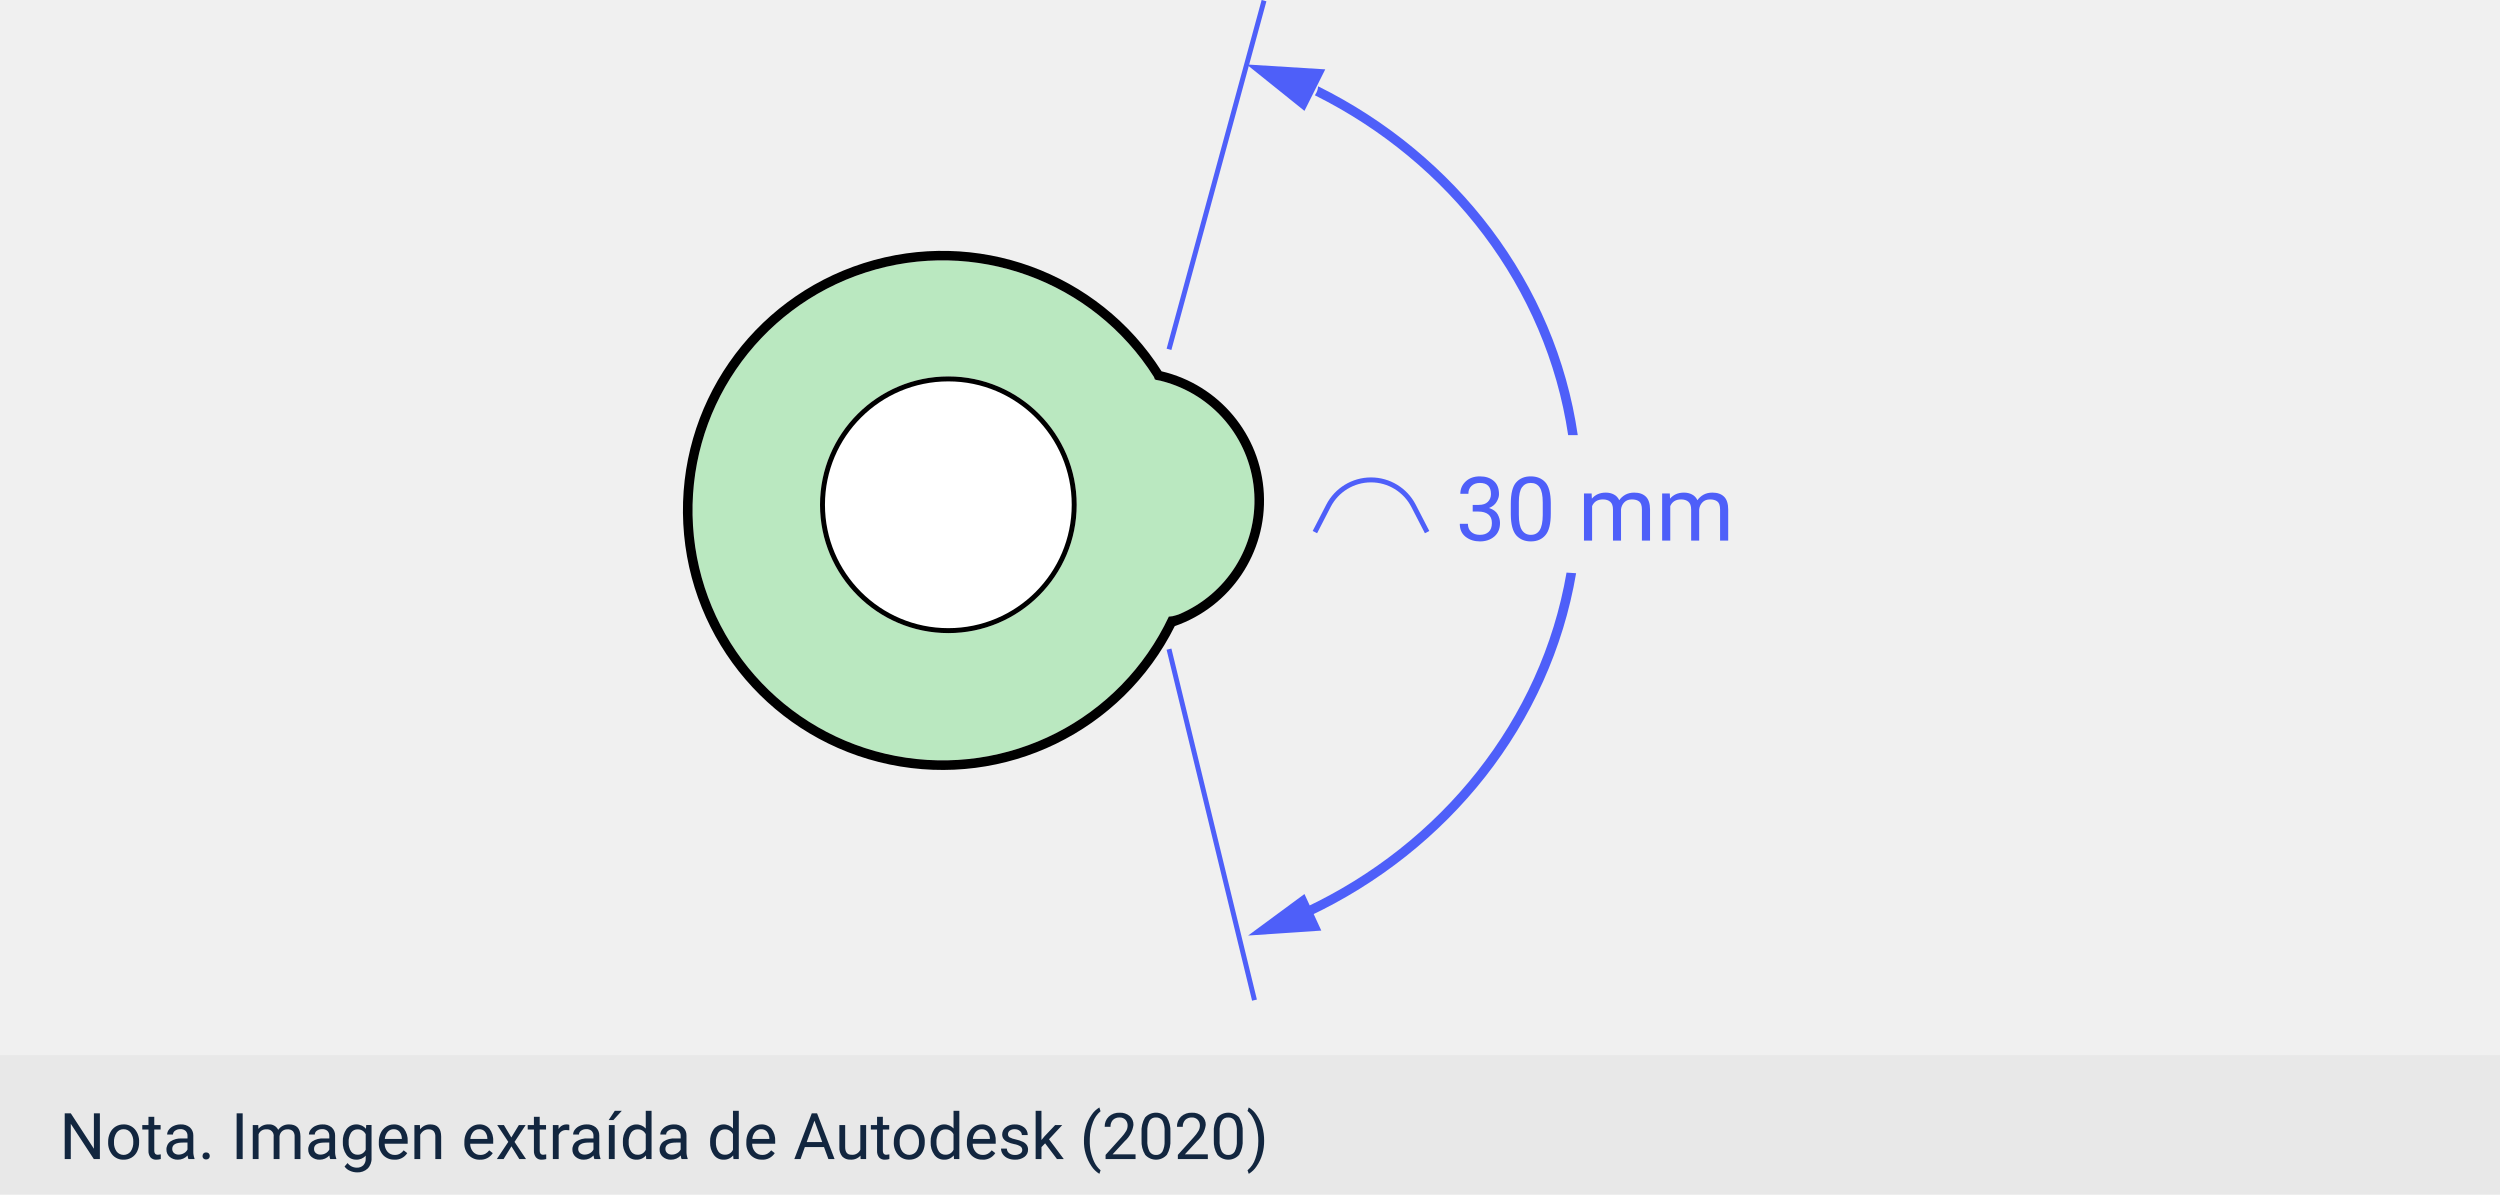
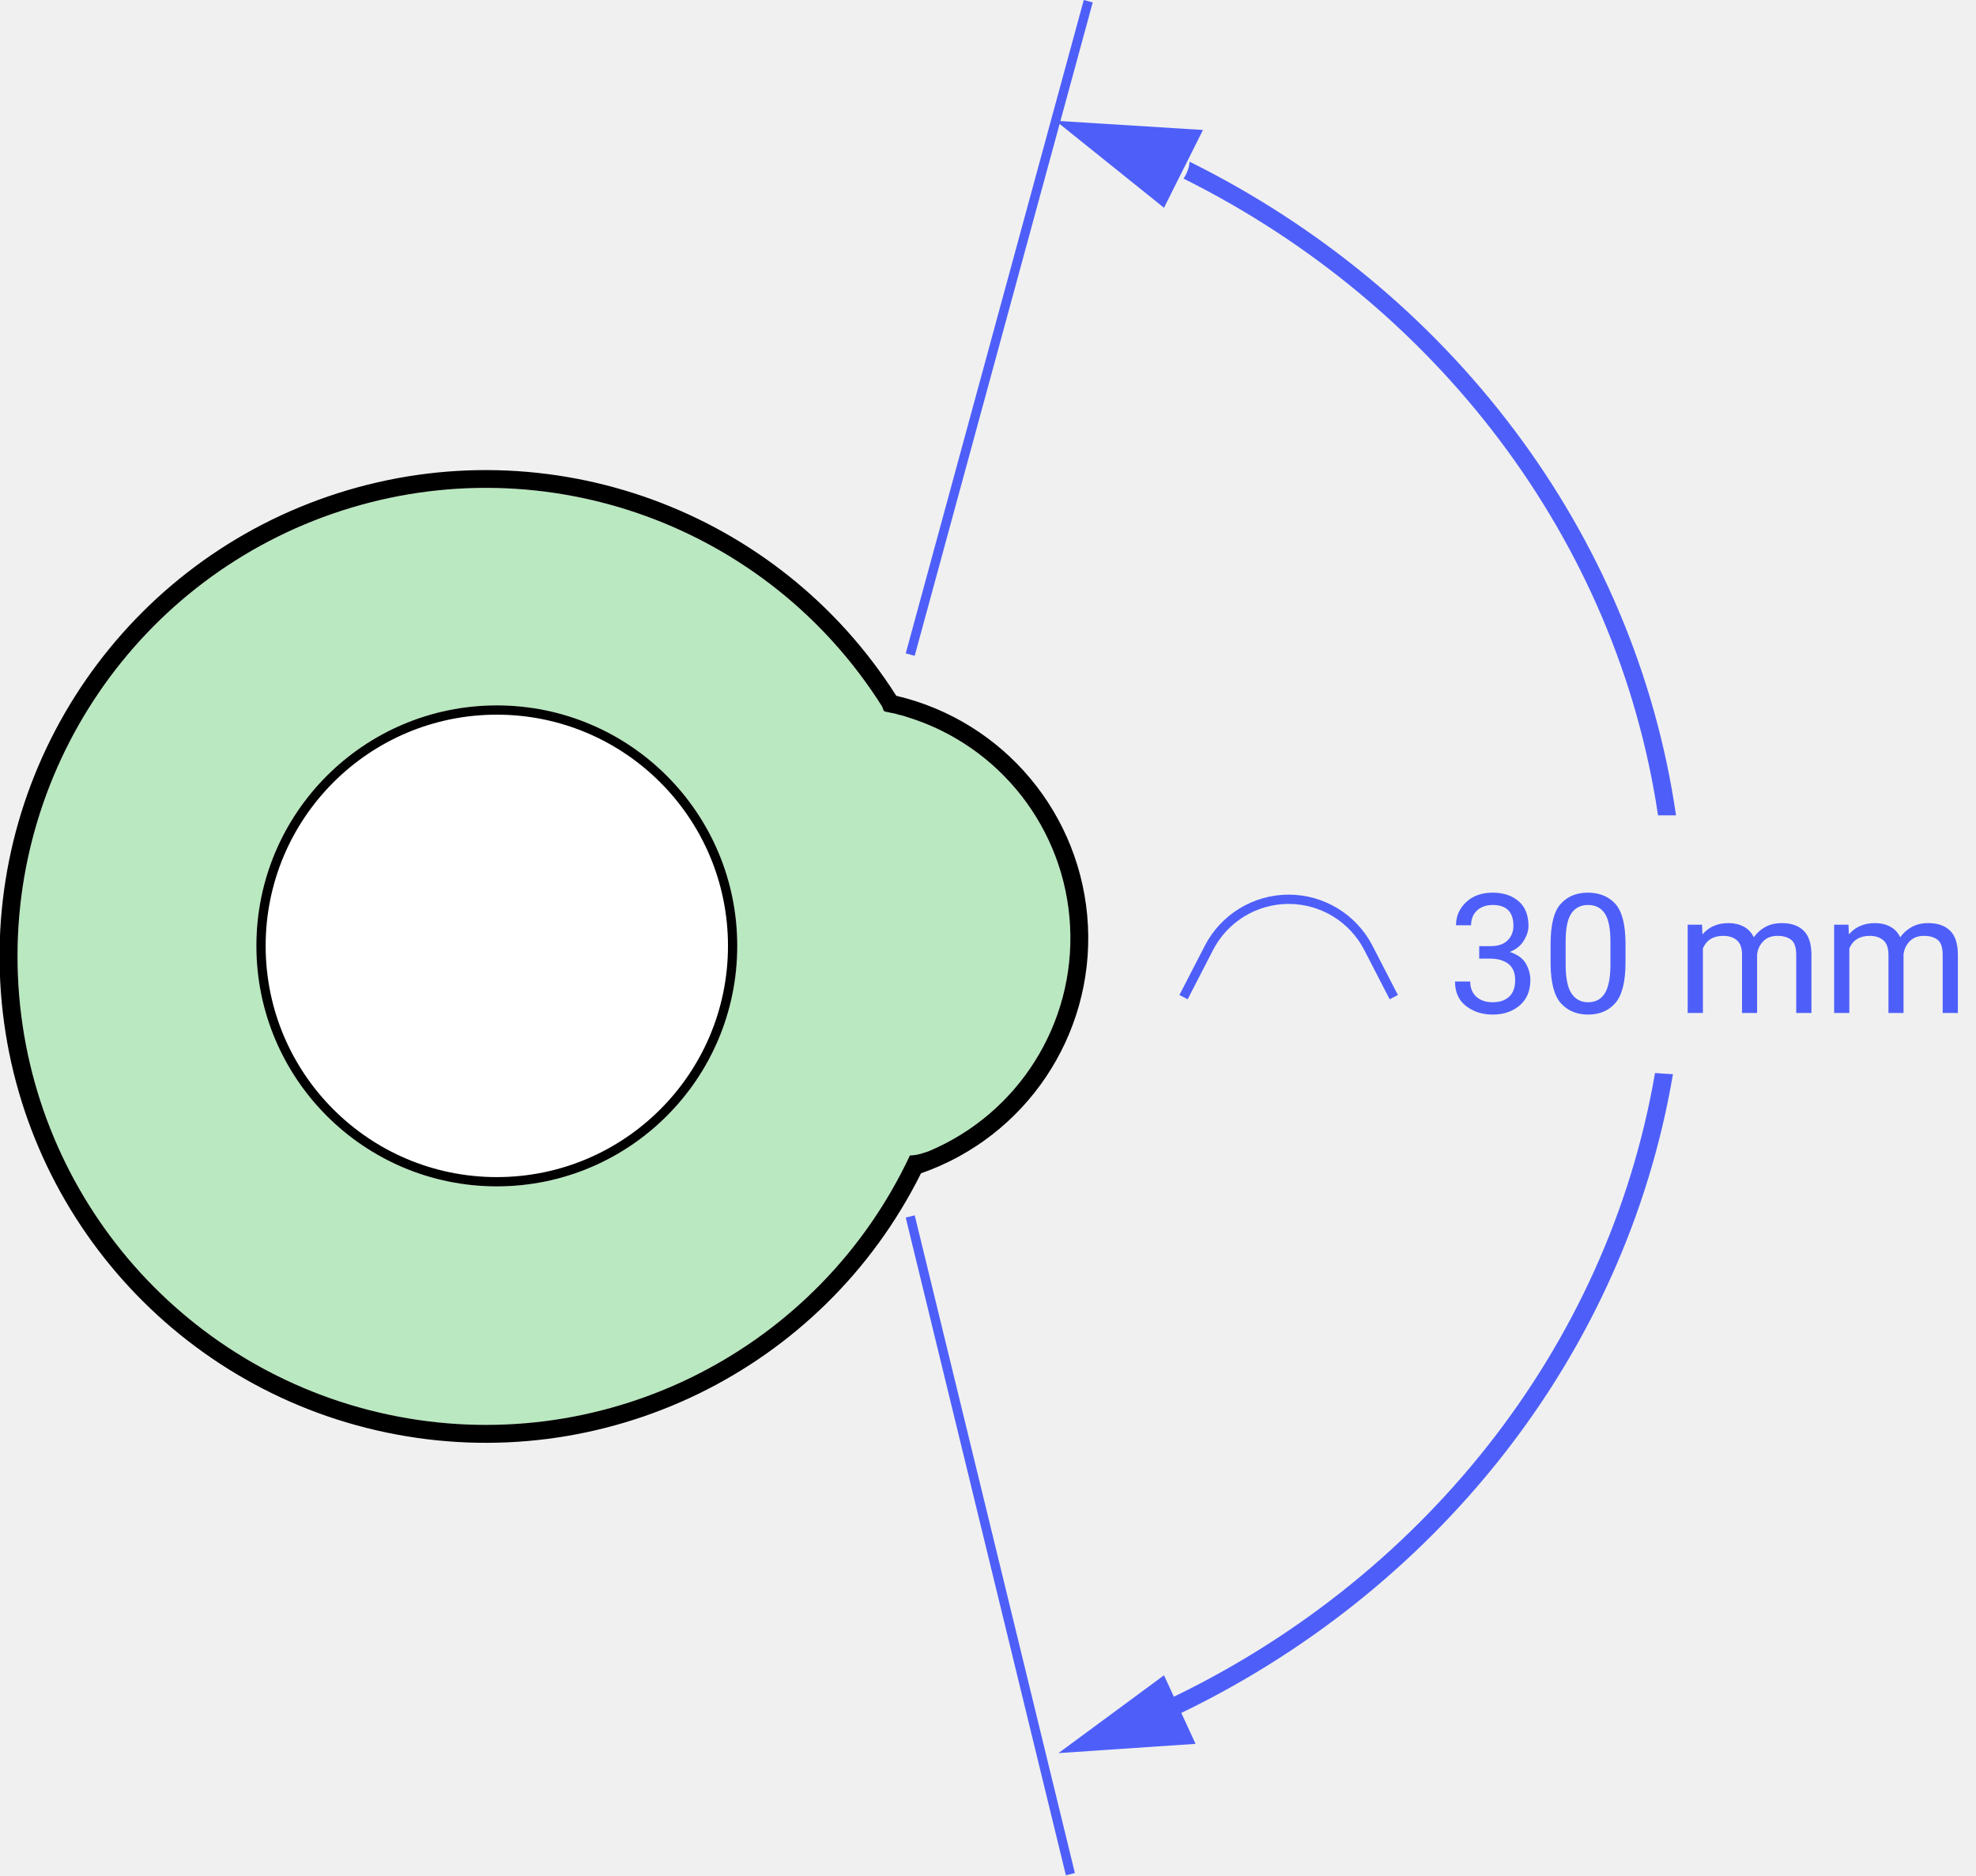
- <svg xmlns="http://www.w3.org/2000/svg" width="505" height="241.263" viewBox="0 0 505 241.263">
-   <g id="Grupo_62900" data-name="Grupo 62900" transform="translate(-810 -7082.869)">
-     <g id="Grupo_60039" data-name="Grupo 60039" transform="translate(810 7083)">
-       <g id="Grupo_59588" data-name="Grupo 59588" transform="translate(0)">
-         <g id="Grupo_62184" data-name="Grupo 62184">
-           <rect id="Rectángulo_29951" data-name="Rectángulo 29951" width="505" height="28.137" transform="translate(0 212.994)" fill="#e8e8e8" />
-           <path id="Trazado_134004" data-name="Trazado 134004" d="M8.176,14H6.951L2.3,6.878V14H1.073V4.758H2.3l4.666,7.154V4.758H8.176Zm1.669-3.5a4.057,4.057,0,0,1,.4-1.815,2.96,2.96,0,0,1,1.1-1.244A3.007,3.007,0,0,1,12.962,7a2.9,2.9,0,0,1,2.269.971A3.736,3.736,0,0,1,16.1,10.56v.083a4.092,4.092,0,0,1-.384,1.8,2.916,2.916,0,0,1-1.1,1.241,3.041,3.041,0,0,1-1.641.444,2.889,2.889,0,0,1-2.263-.971,3.718,3.718,0,0,1-.866-2.571Zm1.181.14a2.938,2.938,0,0,0,.53,1.834,1.8,1.8,0,0,0,2.841-.01,3.213,3.213,0,0,0,.527-1.965,2.933,2.933,0,0,0-.536-1.831,1.705,1.705,0,0,0-1.425-.7,1.686,1.686,0,0,0-1.4.692A3.189,3.189,0,0,0,11.026,10.642Zm8.138-5.173V7.132h1.282V8.04H19.164V12.3a.953.953,0,0,0,.171.62.721.721,0,0,0,.584.207,2.843,2.843,0,0,0,.559-.076V14a3.424,3.424,0,0,1-.9.126,1.462,1.462,0,0,1-1.187-.476,2.045,2.045,0,0,1-.4-1.352V8.04h-1.25V7.132h1.25V5.469ZM26.057,14a2.467,2.467,0,0,1-.165-.724,2.62,2.62,0,0,1-1.955.851,2.424,2.424,0,0,1-1.666-.574A1.859,1.859,0,0,1,21.62,12.1a1.942,1.942,0,0,1,.816-1.666,3.846,3.846,0,0,1,2.295-.594h1.143V9.3a1.319,1.319,0,0,0-.368-.981,1.48,1.48,0,0,0-1.085-.365,1.712,1.712,0,0,0-1.054.317.935.935,0,0,0-.425.768H21.76a1.621,1.621,0,0,1,.365-.993,2.491,2.491,0,0,1,.99-.759A3.331,3.331,0,0,1,24.489,7a2.715,2.715,0,0,1,1.86.594,2.141,2.141,0,0,1,.7,1.635v3.161a3.865,3.865,0,0,0,.241,1.5V14Zm-1.949-.9a2.064,2.064,0,0,0,1.047-.286,1.728,1.728,0,0,0,.717-.743V10.667h-.92q-2.158,0-2.158,1.263a1.069,1.069,0,0,0,.368.863A1.415,1.415,0,0,0,24.108,13.1Zm4.805.279a.735.735,0,0,1,.181-.508.689.689,0,0,1,.543-.2.71.71,0,0,1,.549.2.721.721,0,0,1,.187.508.681.681,0,0,1-.187.489.723.723,0,0,1-.549.2.653.653,0,0,1-.724-.686ZM37.02,14H35.8V4.758H37.02Zm3.148-6.868.032.762A2.536,2.536,0,0,1,42.237,7a1.964,1.964,0,0,1,1.961,1.1,2.6,2.6,0,0,1,.892-.8,2.634,2.634,0,0,1,1.3-.3q2.26,0,2.3,2.393V14H47.512V9.468a1.577,1.577,0,0,0-.336-1.1A1.482,1.482,0,0,0,46.046,8a1.557,1.557,0,0,0-1.085.39,1.584,1.584,0,0,0-.5,1.051V14H43.278V9.5A1.31,1.31,0,0,0,41.812,8a1.571,1.571,0,0,0-1.581.984V14H39.057V7.132ZM54.7,14a2.467,2.467,0,0,1-.165-.724,2.62,2.62,0,0,1-1.955.851,2.424,2.424,0,0,1-1.666-.574,1.859,1.859,0,0,1-.651-1.457,1.942,1.942,0,0,1,.816-1.666,3.846,3.846,0,0,1,2.295-.594h1.143V9.3a1.319,1.319,0,0,0-.368-.981,1.48,1.48,0,0,0-1.085-.365,1.712,1.712,0,0,0-1.054.317.935.935,0,0,0-.425.768H50.4a1.621,1.621,0,0,1,.365-.993,2.491,2.491,0,0,1,.99-.759A3.331,3.331,0,0,1,53.13,7a2.715,2.715,0,0,1,1.86.594,2.141,2.141,0,0,1,.7,1.635v3.161a3.865,3.865,0,0,0,.241,1.5V14Zm-1.949-.9a2.064,2.064,0,0,0,1.047-.286,1.728,1.728,0,0,0,.717-.743V10.667h-.92q-2.158,0-2.158,1.263a1.069,1.069,0,0,0,.368.863A1.415,1.415,0,0,0,52.749,13.1Zm4.5-2.6a4.037,4.037,0,0,1,.743-2.555,2.56,2.56,0,0,1,3.929-.06l.057-.762h1.073v6.7a2.794,2.794,0,0,1-.79,2.1,2.916,2.916,0,0,1-2.123.768,3.532,3.532,0,0,1-1.454-.317,2.5,2.5,0,0,1-1.085-.87l.609-.7a2.3,2.3,0,0,0,1.847.933,1.8,1.8,0,0,0,1.336-.482,1.844,1.844,0,0,0,.479-1.358v-.59a2.414,2.414,0,0,1-1.923.813A2.346,2.346,0,0,1,58,13.156,4.244,4.244,0,0,1,57.25,10.509Zm1.181.133a3.08,3.08,0,0,0,.476,1.825,1.547,1.547,0,0,0,1.333.663,1.72,1.72,0,0,0,1.631-1.009V8.985A1.74,1.74,0,0,0,60.252,8a1.561,1.561,0,0,0-1.339.667A3.354,3.354,0,0,0,58.43,10.642Zm9.242,3.485A3,3,0,0,1,65.4,13.21a3.4,3.4,0,0,1-.876-2.453v-.216a4.121,4.121,0,0,1,.39-1.825,3.045,3.045,0,0,1,1.092-1.257A2.745,2.745,0,0,1,67.526,7a2.572,2.572,0,0,1,2.082.882,3.82,3.82,0,0,1,.743,2.526V10.9H65.7a2.441,2.441,0,0,0,.594,1.641,1.866,1.866,0,0,0,1.444.625,2.045,2.045,0,0,0,1.054-.254,2.648,2.648,0,0,0,.755-.673l.717.559A2.884,2.884,0,0,1,67.672,14.127ZM67.526,7.97a1.566,1.566,0,0,0-1.193.517,2.515,2.515,0,0,0-.6,1.45h3.44V9.849a2.237,2.237,0,0,0-.482-1.387A1.475,1.475,0,0,0,67.526,7.97Zm5.294-.838L72.858,8A2.5,2.5,0,0,1,74.915,7q2.177,0,2.2,2.457V14H75.937V9.455a1.581,1.581,0,0,0-.34-1.1A1.361,1.361,0,0,0,74.56,8a1.7,1.7,0,0,0-1,.3,2.069,2.069,0,0,0-.673.8V14H71.709V7.132Zm12.13,7a3,3,0,0,1-2.272-.917,3.4,3.4,0,0,1-.876-2.453v-.216a4.121,4.121,0,0,1,.39-1.825,3.045,3.045,0,0,1,1.092-1.257A2.745,2.745,0,0,1,84.8,7a2.572,2.572,0,0,1,2.082.882,3.82,3.82,0,0,1,.743,2.526V10.9H82.977a2.441,2.441,0,0,0,.594,1.641,1.866,1.866,0,0,0,1.444.625,2.045,2.045,0,0,0,1.054-.254,2.648,2.648,0,0,0,.755-.673l.717.559A2.884,2.884,0,0,1,84.951,14.127ZM84.8,7.97a1.566,1.566,0,0,0-1.193.517,2.515,2.515,0,0,0-.6,1.45h3.44V9.849a2.237,2.237,0,0,0-.482-1.387A1.475,1.475,0,0,0,84.8,7.97Zm6.487,1.669,1.523-2.507h1.371l-2.247,3.4L94.256,14H92.9l-1.587-2.571L89.724,14H88.359l2.317-3.472-2.247-3.4h1.358Zm5.732-4.17V7.132h1.282V8.04H97.024V12.3a.953.953,0,0,0,.171.62.721.721,0,0,0,.584.207,2.843,2.843,0,0,0,.559-.076V14a3.424,3.424,0,0,1-.9.126,1.462,1.462,0,0,1-1.187-.476,2.045,2.045,0,0,1-.4-1.352V8.04H94.6V7.132h1.25V5.469ZM103,8.186a3.519,3.519,0,0,0-.578-.044,1.547,1.547,0,0,0-1.568.984V14H99.677V7.132h1.143l.019.793A1.829,1.829,0,0,1,102.477,7a1.2,1.2,0,0,1,.521.089ZM108.063,14a2.467,2.467,0,0,1-.165-.724,2.62,2.62,0,0,1-1.955.851,2.424,2.424,0,0,1-1.666-.574,1.859,1.859,0,0,1-.651-1.457,1.942,1.942,0,0,1,.816-1.666,3.846,3.846,0,0,1,2.295-.594h1.143V9.3a1.319,1.319,0,0,0-.368-.981,1.48,1.48,0,0,0-1.085-.365,1.712,1.712,0,0,0-1.054.317.935.935,0,0,0-.425.768h-1.181a1.621,1.621,0,0,1,.365-.993,2.491,2.491,0,0,1,.99-.759A3.331,3.331,0,0,1,106.495,7a2.715,2.715,0,0,1,1.86.594,2.141,2.141,0,0,1,.7,1.635v3.161a3.865,3.865,0,0,0,.241,1.5V14Zm-1.949-.9a2.064,2.064,0,0,0,1.047-.286,1.728,1.728,0,0,0,.717-.743V10.667h-.92q-2.158,0-2.158,1.263a1.069,1.069,0,0,0,.368.863A1.415,1.415,0,0,0,106.114,13.1Zm6.056.9h-1.181V7.132h1.181Zm.013-9.744H113.6l-1.7,1.866-.946,0Zm1.638,6.252a4.023,4.023,0,0,1,.749-2.542,2.548,2.548,0,0,1,3.872-.136V4.25h1.174V14h-1.079l-.057-.736a2.391,2.391,0,0,1-1.961.863,2.346,2.346,0,0,1-1.946-.978,4.069,4.069,0,0,1-.752-2.552Zm1.174.133a3.046,3.046,0,0,0,.482,1.828,1.56,1.56,0,0,0,1.333.66,1.713,1.713,0,0,0,1.631-1V8.973A1.726,1.726,0,0,0,116.822,8a1.567,1.567,0,0,0-1.346.667A3.354,3.354,0,0,0,114.994,10.642ZM125.677,14a2.467,2.467,0,0,1-.165-.724,2.62,2.62,0,0,1-1.955.851,2.424,2.424,0,0,1-1.666-.574,1.859,1.859,0,0,1-.651-1.457,1.942,1.942,0,0,1,.816-1.666,3.846,3.846,0,0,1,2.295-.594h1.143V9.3a1.319,1.319,0,0,0-.368-.981,1.48,1.48,0,0,0-1.085-.365,1.712,1.712,0,0,0-1.054.317.935.935,0,0,0-.425.768H121.38a1.621,1.621,0,0,1,.365-.993,2.491,2.491,0,0,1,.99-.759A3.331,3.331,0,0,1,124.109,7a2.715,2.715,0,0,1,1.86.594,2.141,2.141,0,0,1,.7,1.635v3.161a3.865,3.865,0,0,0,.241,1.5V14Zm-1.949-.9a2.064,2.064,0,0,0,1.047-.286,1.728,1.728,0,0,0,.717-.743V10.667h-.92q-2.158,0-2.158,1.263a1.069,1.069,0,0,0,.368.863A1.415,1.415,0,0,0,123.729,13.1Zm7.712-2.6a4.023,4.023,0,0,1,.749-2.542,2.548,2.548,0,0,1,3.872-.136V4.25h1.174V14h-1.079l-.057-.736a2.391,2.391,0,0,1-1.961.863,2.346,2.346,0,0,1-1.946-.978,4.069,4.069,0,0,1-.752-2.552Zm1.174.133a3.046,3.046,0,0,0,.482,1.828,1.56,1.56,0,0,0,1.333.66,1.713,1.713,0,0,0,1.631-1V8.973A1.726,1.726,0,0,0,134.443,8a1.567,1.567,0,0,0-1.346.667A3.354,3.354,0,0,0,132.615,10.642Zm9.293,3.485a3,3,0,0,1-2.272-.917,3.4,3.4,0,0,1-.876-2.453v-.216a4.121,4.121,0,0,1,.39-1.825,3.045,3.045,0,0,1,1.092-1.257A2.745,2.745,0,0,1,141.762,7a2.572,2.572,0,0,1,2.082.882,3.82,3.82,0,0,1,.743,2.526V10.9h-4.653a2.441,2.441,0,0,0,.594,1.641,1.866,1.866,0,0,0,1.444.625,2.045,2.045,0,0,0,1.054-.254,2.647,2.647,0,0,0,.755-.673l.717.559A2.884,2.884,0,0,1,141.908,14.127Zm-.146-6.157a1.566,1.566,0,0,0-1.193.517,2.515,2.515,0,0,0-.6,1.45h3.44V9.849a2.237,2.237,0,0,0-.482-1.387A1.475,1.475,0,0,0,141.762,7.97Zm12.689,3.612h-3.872L149.709,14h-1.257l3.529-9.242h1.066L156.584,14h-1.25Zm-3.5-1h3.142l-1.574-4.323Zm10.867,2.736a2.494,2.494,0,0,1-2.012.806,2.135,2.135,0,0,1-1.673-.638,2.761,2.761,0,0,1-.581-1.888V7.132h1.174v4.437q0,1.562,1.27,1.562a1.758,1.758,0,0,0,1.79-1v-5h1.174V14H161.84Zm4.52-7.852V7.132h1.282V8.04h-1.282V12.3a.953.953,0,0,0,.171.62.721.721,0,0,0,.584.207,2.843,2.843,0,0,0,.559-.076V14a3.424,3.424,0,0,1-.9.126,1.462,1.462,0,0,1-1.187-.476,2.045,2.045,0,0,1-.4-1.352V8.04h-1.25V7.132h1.25V5.469Zm2.215,5.034a4.057,4.057,0,0,1,.4-1.815,2.959,2.959,0,0,1,1.1-1.244A3.007,3.007,0,0,1,171.666,7a2.9,2.9,0,0,1,2.269.971,3.736,3.736,0,0,1,.866,2.583v.083a4.092,4.092,0,0,1-.384,1.8,2.916,2.916,0,0,1-1.1,1.241,3.041,3.041,0,0,1-1.641.444,2.889,2.889,0,0,1-2.263-.971,3.718,3.718,0,0,1-.866-2.571Zm1.181.14a2.938,2.938,0,0,0,.53,1.834,1.8,1.8,0,0,0,2.841-.01,3.213,3.213,0,0,0,.527-1.965,2.933,2.933,0,0,0-.536-1.831,1.705,1.705,0,0,0-1.425-.7,1.686,1.686,0,0,0-1.4.692A3.189,3.189,0,0,0,169.73,10.642Zm6.259-.133a4.023,4.023,0,0,1,.749-2.542,2.548,2.548,0,0,1,3.872-.136V4.25h1.174V14h-1.079l-.057-.736a2.391,2.391,0,0,1-1.961.863,2.346,2.346,0,0,1-1.946-.978,4.069,4.069,0,0,1-.752-2.552Zm1.174.133a3.046,3.046,0,0,0,.482,1.828,1.56,1.56,0,0,0,1.333.66,1.713,1.713,0,0,0,1.631-1V8.973A1.726,1.726,0,0,0,178.991,8a1.567,1.567,0,0,0-1.346.667A3.354,3.354,0,0,0,177.163,10.642Zm9.293,3.485a3,3,0,0,1-2.272-.917,3.4,3.4,0,0,1-.876-2.453v-.216a4.121,4.121,0,0,1,.39-1.825,3.045,3.045,0,0,1,1.092-1.257A2.745,2.745,0,0,1,186.31,7a2.572,2.572,0,0,1,2.082.882,3.82,3.82,0,0,1,.743,2.526V10.9h-4.653a2.441,2.441,0,0,0,.594,1.641,1.866,1.866,0,0,0,1.444.625,2.045,2.045,0,0,0,1.054-.254,2.647,2.647,0,0,0,.755-.673l.717.559A2.884,2.884,0,0,1,186.456,14.127ZM186.31,7.97a1.566,1.566,0,0,0-1.193.517,2.515,2.515,0,0,0-.6,1.45h3.44V9.849a2.237,2.237,0,0,0-.482-1.387A1.475,1.475,0,0,0,186.31,7.97Zm8.182,4.208a.865.865,0,0,0-.359-.74,3.452,3.452,0,0,0-1.25-.454,5.912,5.912,0,0,1-1.416-.457,2.014,2.014,0,0,1-.774-.635,1.518,1.518,0,0,1-.251-.876,1.782,1.782,0,0,1,.714-1.428A2.789,2.789,0,0,1,192.981,7a2.87,2.87,0,0,1,1.895.6A1.915,1.915,0,0,1,195.6,9.15h-1.181a1.06,1.06,0,0,0-.409-.832,1.534,1.534,0,0,0-1.031-.349,1.605,1.605,0,0,0-1,.279.879.879,0,0,0-.362.73.712.712,0,0,0,.336.641,4.139,4.139,0,0,0,1.216.413,6.334,6.334,0,0,1,1.425.47,2.079,2.079,0,0,1,.809.657,1.615,1.615,0,0,1,.263.936,1.758,1.758,0,0,1-.736,1.476,3.089,3.089,0,0,1-1.911.555,3.459,3.459,0,0,1-1.46-.292,2.375,2.375,0,0,1-.993-.816,1.966,1.966,0,0,1-.359-1.133h1.174a1.216,1.216,0,0,0,.473.936,1.835,1.835,0,0,0,1.165.346,1.894,1.894,0,0,0,1.07-.27A.829.829,0,0,0,194.492,12.178Zm4.621-1.358-.736.768V14H197.2V4.25h1.174v5.9l.628-.755,2.139-2.26h1.428L199.9,10l2.983,4h-1.377Zm7.846-.571a9.814,9.814,0,0,1,.384-2.755,8,8,0,0,1,1.146-2.4,4.874,4.874,0,0,1,1.581-1.523l.241.774a5.056,5.056,0,0,0-1.52,2.171,9.411,9.411,0,0,0-.651,3.269l-.006.54a9.46,9.46,0,0,0,.9,4.253,5.079,5.079,0,0,0,1.282,1.688l-.241.717a5.031,5.031,0,0,1-1.612-1.574A8.823,8.823,0,0,1,206.959,10.249ZM217.382,14h-6.056v-.844l3.2-3.555a7.6,7.6,0,0,0,.981-1.311,2.188,2.188,0,0,0,.27-1.044,1.658,1.658,0,0,0-.438-1.187A1.531,1.531,0,0,0,214.17,5.6a1.814,1.814,0,0,0-1.362.5,1.9,1.9,0,0,0-.486,1.387h-1.174a2.726,2.726,0,0,1,.822-2.063,3.047,3.047,0,0,1,2.2-.787,2.928,2.928,0,0,1,2.038.676,2.306,2.306,0,0,1,.749,1.8,5.287,5.287,0,0,1-1.739,3.25l-2.476,2.685h4.64Zm7.04-3.942a5.371,5.371,0,0,1-.7,3.066,2.928,2.928,0,0,1-4.393.022,5.1,5.1,0,0,1-.736-2.929V8.649a5.251,5.251,0,0,1,.7-3.028,2.98,2.98,0,0,1,4.405-.035,5.068,5.068,0,0,1,.724,2.948Zm-1.174-1.606a4.3,4.3,0,0,0-.419-2.174A1.442,1.442,0,0,0,221.5,5.6a1.423,1.423,0,0,0-1.314.679,4.2,4.2,0,0,0-.425,2.088v1.879a4.372,4.372,0,0,0,.435,2.212,1.439,1.439,0,0,0,1.317.714,1.42,1.42,0,0,0,1.292-.673,4.214,4.214,0,0,0,.441-2.12ZM231.981,14h-6.056v-.844l3.2-3.555a7.6,7.6,0,0,0,.981-1.311,2.188,2.188,0,0,0,.27-1.044,1.658,1.658,0,0,0-.438-1.187A1.531,1.531,0,0,0,228.77,5.6a1.814,1.814,0,0,0-1.362.5,1.9,1.9,0,0,0-.486,1.387h-1.174a2.726,2.726,0,0,1,.822-2.063,3.047,3.047,0,0,1,2.2-.787,2.928,2.928,0,0,1,2.038.676,2.306,2.306,0,0,1,.749,1.8,5.287,5.287,0,0,1-1.739,3.25l-2.476,2.685h4.64Zm7.04-3.942a5.371,5.371,0,0,1-.7,3.066,2.928,2.928,0,0,1-4.393.022,5.1,5.1,0,0,1-.736-2.929V8.649a5.251,5.251,0,0,1,.7-3.028,2.98,2.98,0,0,1,4.405-.035,5.068,5.068,0,0,1,.724,2.948Zm-1.174-1.606a4.3,4.3,0,0,0-.419-2.174A1.442,1.442,0,0,0,236.1,5.6a1.423,1.423,0,0,0-1.314.679,4.2,4.2,0,0,0-.425,2.088v1.879a4.372,4.372,0,0,0,.435,2.212,1.439,1.439,0,0,0,1.317.714,1.42,1.42,0,0,0,1.292-.673,4.214,4.214,0,0,0,.441-2.12Zm5.51,1.86a9.819,9.819,0,0,1-.371,2.714,8.024,8.024,0,0,1-1.136,2.4,4.978,4.978,0,0,1-1.6,1.562L240,16.266a5.1,5.1,0,0,0,1.571-2.326,10.065,10.065,0,0,0,.606-3.5v-.2a10.449,10.449,0,0,0-.279-2.479,8.366,8.366,0,0,0-.778-2.053A4.743,4.743,0,0,0,240,4.288l.248-.717a4.959,4.959,0,0,1,1.6,1.549,8.041,8.041,0,0,1,1.136,2.393A10.045,10.045,0,0,1,243.356,10.312Z" transform="translate(12 220)" fill="#12263f" />
-           <path id="Trazado_131065" data-name="Trazado 131065" d="M0,0H505V213.408H0Z" fill="none" />
-         </g>
+ <svg xmlns="http://www.w3.org/2000/svg" width="213.049" height="202.146" viewBox="0 0 213.049 202.146">
+   <g id="Grupo_62912" data-name="Grupo 62912" transform="translate(-948 -7082.869)">
+     <g id="Grupo_62203" data-name="Grupo 62203" transform="translate(-343.975 6672.23)">
+       <g id="Grupo_62201" data-name="Grupo 62201" transform="translate(1291.975 461.31)">
+         <path id="Trazado_131079" data-name="Trazado 131079" d="M1388.779,462.7a4.855,4.855,0,0,0-.608-.179c-.06-.017-.123-.029-.183-.044l-.041-.008a4.984,4.984,0,0,0-.9-.214,4.733,4.733,0,0,0-.518-.1l-.025-.04c-.058-.012-.113-.029-.171-.04a4.032,4.032,0,0,0-.181-.493,50.5,50.5,0,1,0,3,48.4,4.86,4.86,0,0,0,1.492-.281c.1-.021.185-.064.281-.091l.048-.008c.033-.008.06-.027.091-.037s.069-.025.106-.035a24.922,24.922,0,0,0-2.391-46.83Z" transform="translate(-1291.05 -436.095)" fill="#bae8c0" />
+         <path id="Trazado_131080" data-name="Trazado 131080" d="M1388.609,461.352a52.424,52.424,0,1,0,2.668,51.474,26.835,26.835,0,0,0-2.668-51.474Zm3.487,49.1c-.037.01-.069.023-.106.035s-.058.029-.091.037l-.048.008c-.1.027-.181.069-.281.091a4.86,4.86,0,0,1-1.492.281,50.5,50.5,0,1,1-3-48.4,4.032,4.032,0,0,1,.181.493c.058.012.114.029.171.04l.025.04a4.733,4.733,0,0,1,.518.1,4.984,4.984,0,0,1,.9.214l.041.008c.06.015.123.027.183.044a4.855,4.855,0,0,1,.608.179,24.922,24.922,0,0,1,2.391,46.83Z" transform="translate(-1291.975 -437.02)" />
      </g>
-       <g id="Grupo_62203" data-name="Grupo 62203" transform="translate(-1153.975 -410.77)">
-         <g id="Grupo_62201" data-name="Grupo 62201" transform="translate(1291.975 461.31)">
-           <path id="Trazado_131079" data-name="Trazado 131079" d="M1388.779,462.7a4.855,4.855,0,0,0-.608-.179c-.06-.017-.123-.029-.183-.044l-.041-.008a4.984,4.984,0,0,0-.9-.214,4.733,4.733,0,0,0-.518-.1l-.025-.04c-.058-.012-.113-.029-.171-.04a4.032,4.032,0,0,0-.181-.493,50.5,50.5,0,1,0,3,48.4,4.86,4.86,0,0,0,1.492-.281c.1-.021.185-.064.281-.091l.048-.008c.033-.008.06-.027.091-.037s.069-.025.106-.035a24.922,24.922,0,0,0-2.391-46.83Z" transform="translate(-1291.05 -436.095)" fill="#bae8c0" />
-           <path id="Trazado_131080" data-name="Trazado 131080" d="M1388.609,461.352a52.424,52.424,0,1,0,2.668,51.474,26.835,26.835,0,0,0-2.668-51.474Zm3.487,49.1c-.037.01-.069.023-.106.035s-.058.029-.091.037l-.048.008c-.1.027-.181.069-.281.091a4.86,4.86,0,0,1-1.492.281,50.5,50.5,0,1,1-3-48.4,4.032,4.032,0,0,1,.181.493c.058.012.114.029.171.04l.025.04a4.733,4.733,0,0,1,.518.1,4.984,4.984,0,0,1,.9.214l.041.008c.06.015.123.027.183.044a4.855,4.855,0,0,1,.608.179,24.922,24.922,0,0,1,2.391,46.83Z" transform="translate(-1291.975 -437.02)" />
-         </g>
-         <g id="Elipse_4642" data-name="Elipse 4642" transform="translate(1319.617 486.678)" fill="#fff" stroke="#000" stroke-miterlimit="10" stroke-width="1">
-           <circle cx="25.924" cy="25.924" r="25.924" stroke="none" />
-           <circle cx="25.924" cy="25.924" r="25.424" fill="none" />
-         </g>
-         <line id="Línea_348" data-name="Línea 348" x1="19.195" y2="70.433" transform="translate(1390.113 410.77)" fill="none" stroke="#4e5ff9" stroke-miterlimit="10" stroke-width="1" />
-         <line id="Línea_349" data-name="Línea 349" x2="17.269" y2="70.9" transform="translate(1390.113 541.766)" fill="none" stroke="#4e5ff9" stroke-miterlimit="10" stroke-width="1" />
-         <g id="Grupo_62202" data-name="Grupo 62202" transform="translate(1417.475 428.071)">
-           <path id="Trazado_131081" data-name="Trazado 131081" d="M1409.413,490.215h1.941c-4.467-30.674-24.592-56.66-52.446-70.459-.025.192-.044.389-.087.578a3.955,3.955,0,0,1-.568,1.242C1385.365,435.083,1404.967,460.369,1409.413,490.215Z" transform="translate(-1356.147 -419.756)" fill="#4e5ff9" />
-           <path id="Trazado_131082" data-name="Trazado 131082" d="M1410.1,470.778c-5.115,29.771-25.335,54.793-52.942,67.741a5.284,5.284,0,0,1,.88,1.621c.01.027.008.058.016.085,28.19-13.254,48.818-38.863,53.98-69.323C1411.388,470.874,1410.745,470.834,1410.1,470.778Z" transform="translate(-1357.159 -372.544)" fill="#4e5ff9" />
-         </g>
-         <path id="Trazado_131083" data-name="Trazado 131083" d="M1362.628,504.5l3.4,7.39-14.781,1Z" transform="translate(54.848 86.729)" fill="#4e5ff9" />
-         <path id="Trazado_131084" data-name="Trazado 131084" d="M1366.973,418.454l-4.2,8.389-11.68-9.379Z" transform="translate(54.703 6.195)" fill="#4e5ff9" />
-         <path id="Trazado_131085" data-name="Trazado 131085" d="M1358.253,471.6l2.74-5.312a9.671,9.671,0,0,1,17.188,0l2.74,5.312" transform="translate(61.329 46.526)" fill="none" stroke="#4e5ff9" stroke-miterlimit="10" stroke-width="1" />
-         <text id="_30_mm" data-name="30 mm" transform="translate(1448.024 519.834)" fill="#4e5ff9" font-size="18" font-family="Roboto-Regular, Roboto">
-           <tspan x="0" y="0">30 mm</tspan>
-         </text>
+       <g id="Elipse_4642" data-name="Elipse 4642" transform="translate(1319.617 486.678)" fill="#fff" stroke="#000" stroke-miterlimit="10" stroke-width="1">
+         <circle cx="25.924" cy="25.924" r="25.924" stroke="none" />
+         <circle cx="25.924" cy="25.924" r="25.424" fill="none" />
      </g>
+       <line id="Línea_348" data-name="Línea 348" x1="19.195" y2="70.433" transform="translate(1390.113 410.77)" fill="none" stroke="#4e5ff9" stroke-miterlimit="10" stroke-width="1" />
+       <line id="Línea_349" data-name="Línea 349" x2="17.269" y2="70.9" transform="translate(1390.113 541.766)" fill="none" stroke="#4e5ff9" stroke-miterlimit="10" stroke-width="1" />
+       <g id="Grupo_62202" data-name="Grupo 62202" transform="translate(1417.475 428.071)">
+         <path id="Trazado_131081" data-name="Trazado 131081" d="M1409.413,490.215h1.941c-4.467-30.674-24.592-56.66-52.446-70.459-.025.192-.044.389-.087.578a3.955,3.955,0,0,1-.568,1.242C1385.365,435.083,1404.967,460.369,1409.413,490.215Z" transform="translate(-1356.147 -419.756)" fill="#4e5ff9" />
+         <path id="Trazado_131082" data-name="Trazado 131082" d="M1410.1,470.778c-5.115,29.771-25.335,54.793-52.942,67.741a5.284,5.284,0,0,1,.88,1.621c.01.027.008.058.016.085,28.19-13.254,48.818-38.863,53.98-69.323C1411.388,470.874,1410.745,470.834,1410.1,470.778Z" transform="translate(-1357.159 -372.544)" fill="#4e5ff9" />
+       </g>
+       <path id="Trazado_131083" data-name="Trazado 131083" d="M1362.628,504.5l3.4,7.39-14.781,1Z" transform="translate(54.848 86.729)" fill="#4e5ff9" />
+       <path id="Trazado_131084" data-name="Trazado 131084" d="M1366.973,418.454l-4.2,8.389-11.68-9.379Z" transform="translate(54.703 6.195)" fill="#4e5ff9" />
+       <path id="Trazado_131085" data-name="Trazado 131085" d="M1358.253,471.6l2.74-5.312a9.671,9.671,0,0,1,17.188,0l2.74,5.312" transform="translate(61.329 46.526)" fill="none" stroke="#4e5ff9" stroke-miterlimit="10" stroke-width="1" />
+       <text id="_30_mm" data-name="30 mm" transform="translate(1448.024 519.834)" fill="#4e5ff9" font-size="18" font-family="Roboto-Regular, Roboto">
+         <tspan x="0" y="0">30 mm</tspan>
+       </text>
    </g>
  </g>
</svg>
